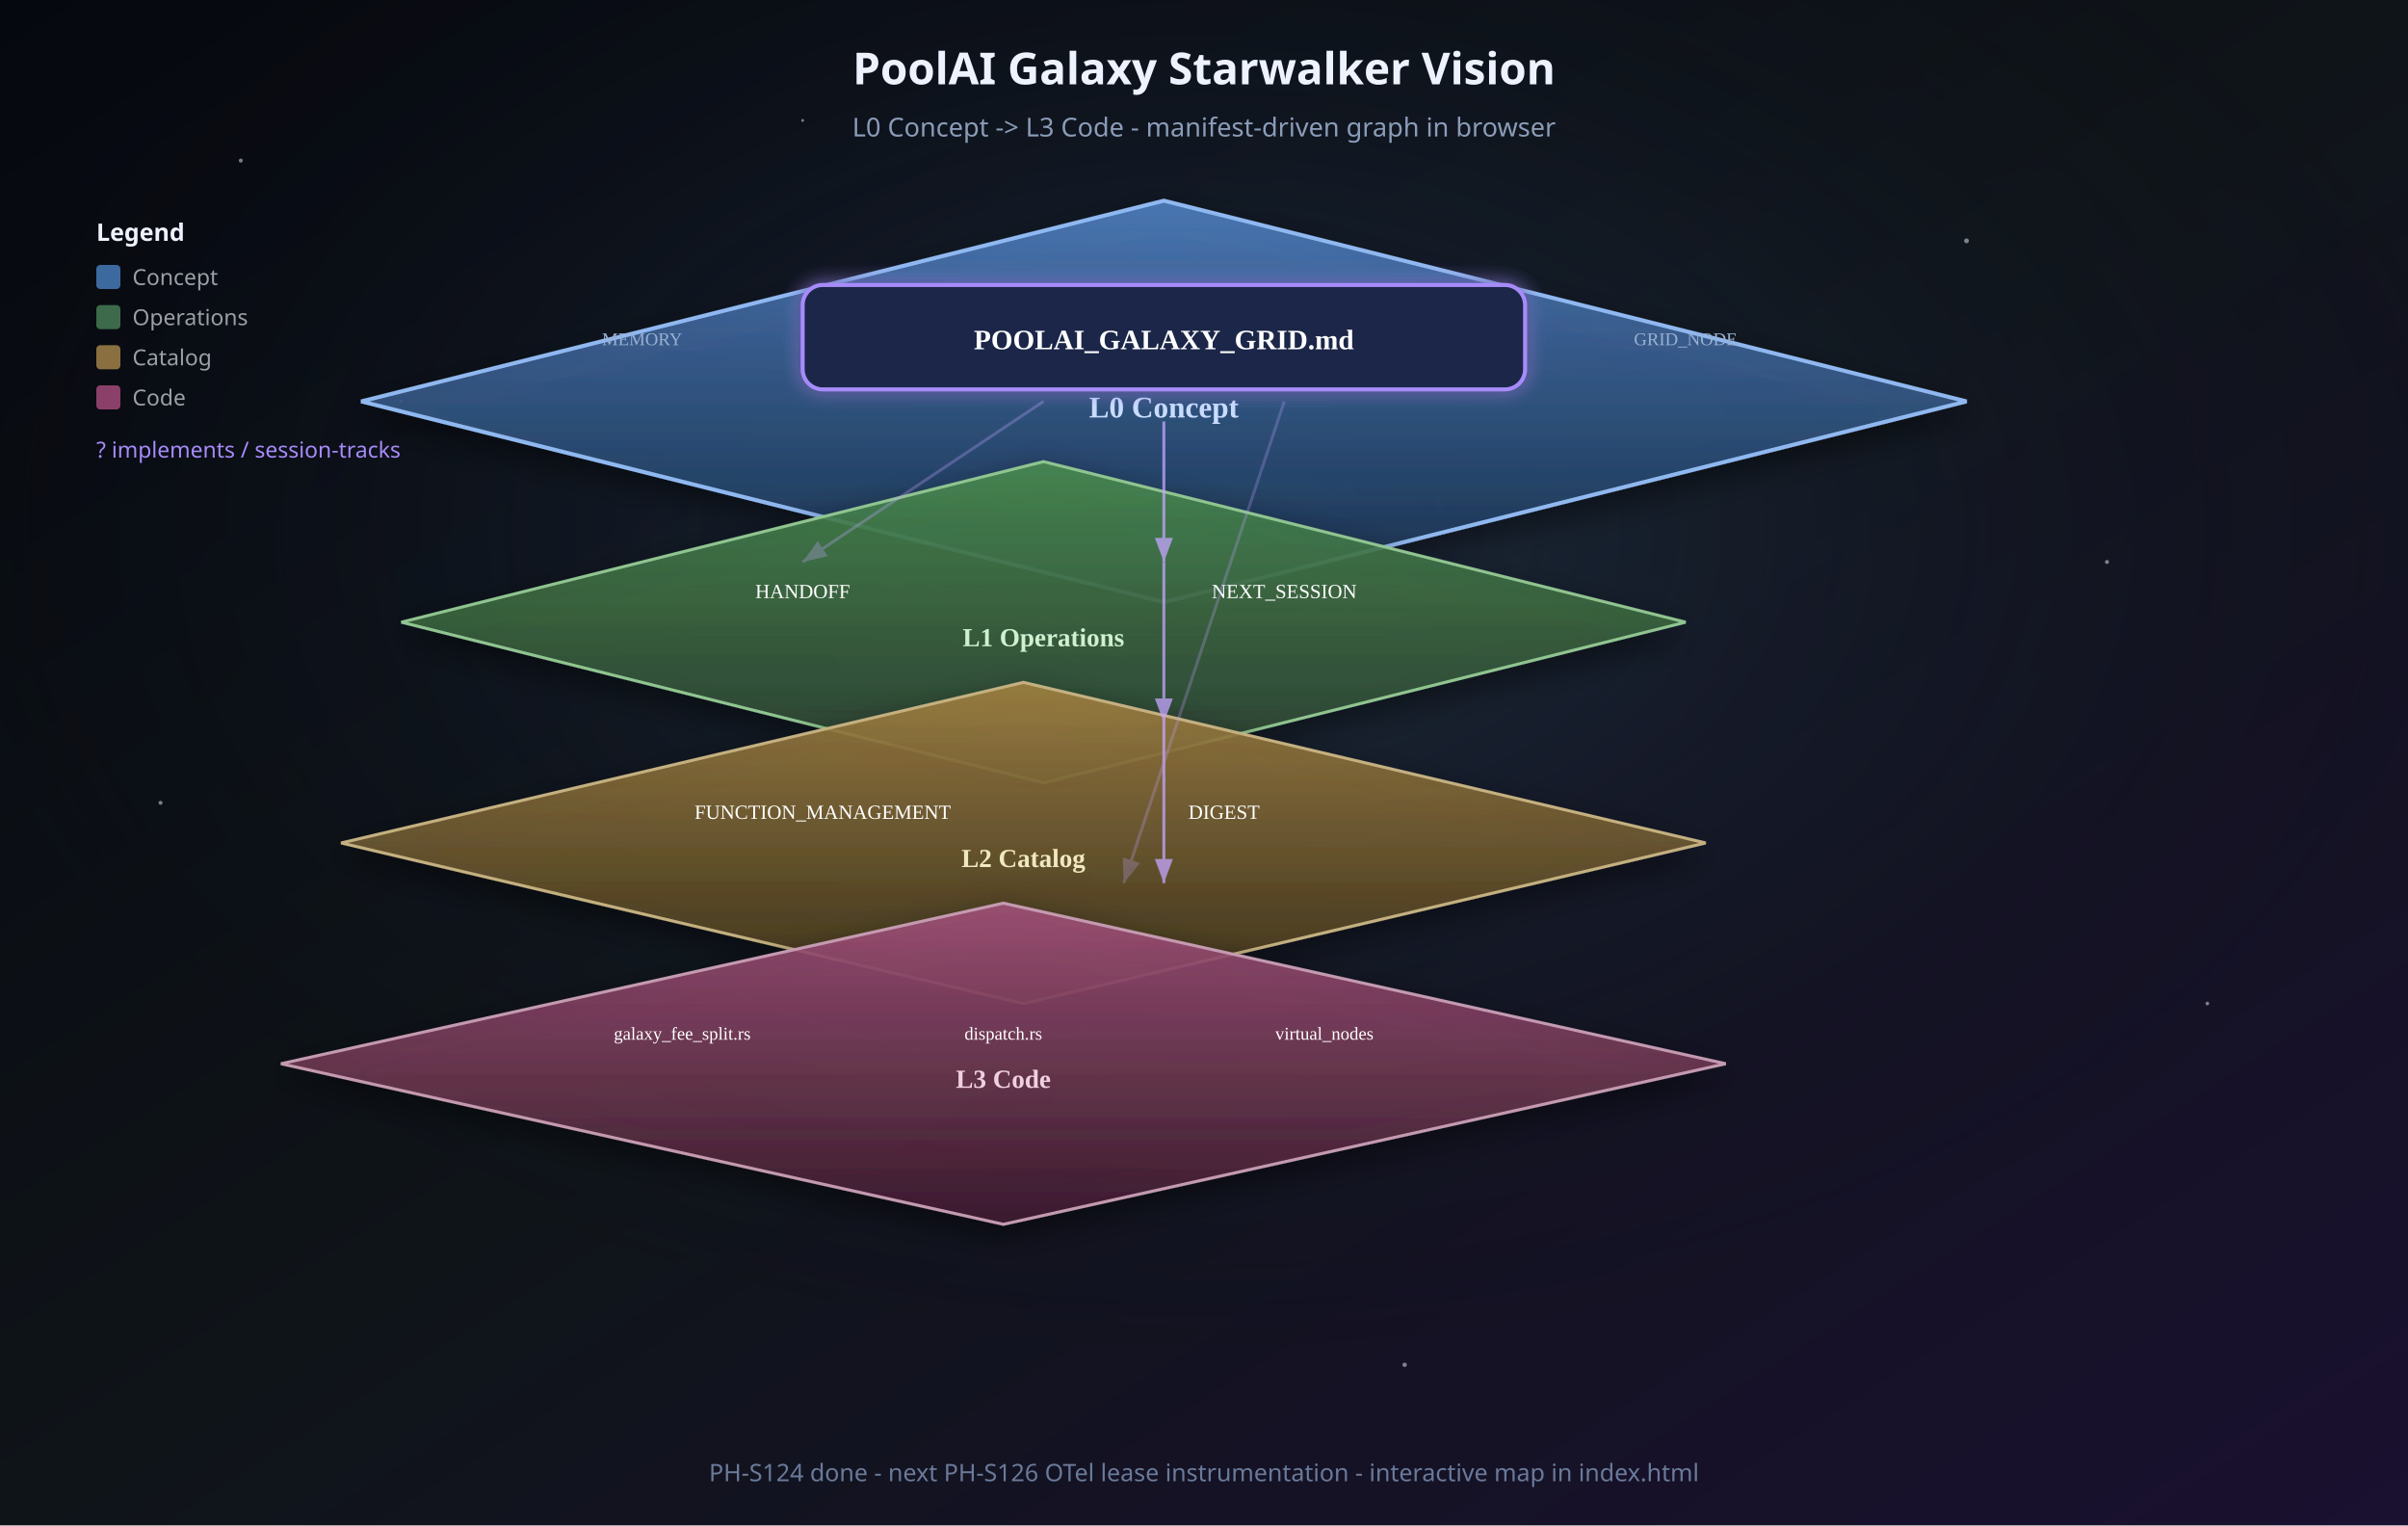
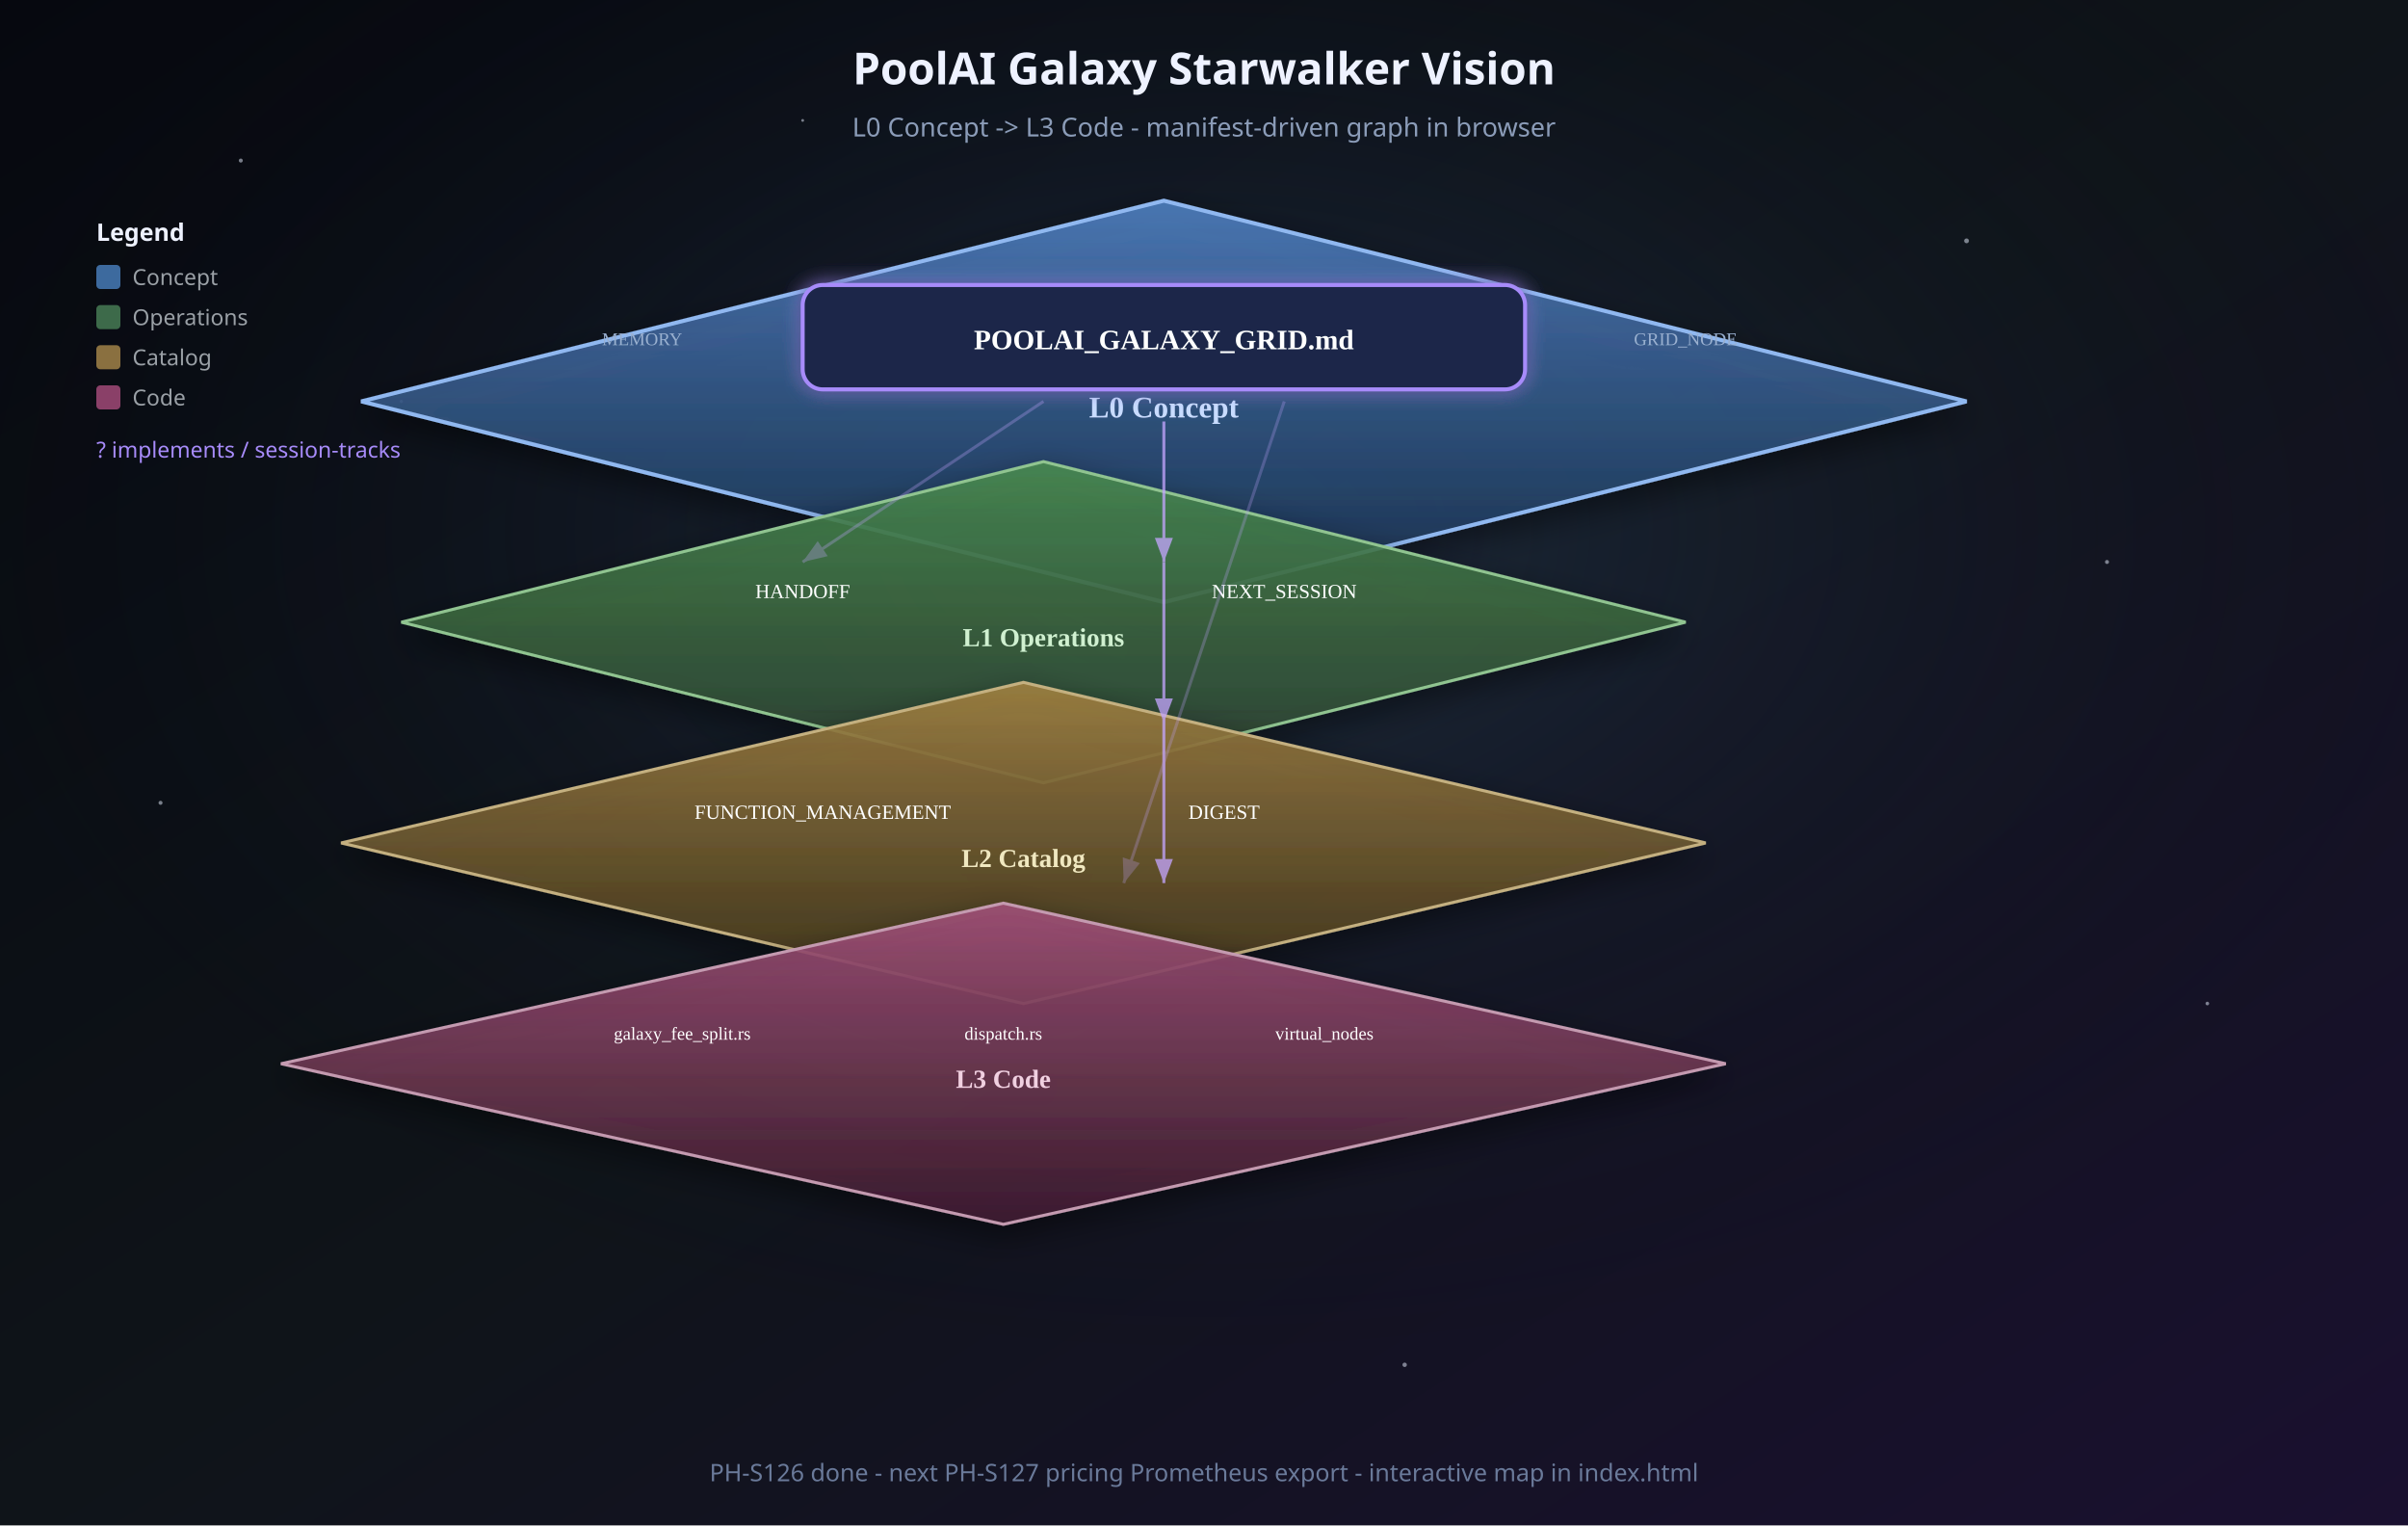
<svg xmlns="http://www.w3.org/2000/svg" viewBox="0 0 1200 760" role="img" aria-labelledby="title desc">
  <defs>
    <linearGradient id="bg" x1="0%" y1="0%" x2="100%" y2="100%">
      <stop offset="0%" stop-color="#06080f" />
      <stop offset="50%" stop-color="#0f1419" />
      <stop offset="100%" stop-color="#1a1030" />
    </linearGradient>
    <radialGradient id="nebula" cx="50%" cy="35%" r="55%">
      <stop offset="0%" stop-color="#3d5a8a" stop-opacity="0.35" />
      <stop offset="100%" stop-color="#06080f" stop-opacity="0" />
    </radialGradient>
    <linearGradient id="planeL0" x1="0%" y1="0%" x2="0%" y2="100%">
      <stop offset="0%" stop-color="#4a7ab8" stop-opacity="0.95" />
      <stop offset="100%" stop-color="#1e3350" stop-opacity="0.85" />
    </linearGradient>
    <linearGradient id="planeL1" x1="0%" y1="0%" x2="0%" y2="100%">
      <stop offset="0%" stop-color="#4a8a50" stop-opacity="0.9" />
      <stop offset="100%" stop-color="#2a4030" stop-opacity="0.85" />
    </linearGradient>
    <linearGradient id="planeL2" x1="0%" y1="0%" x2="0%" y2="100%">
      <stop offset="0%" stop-color="#a08040" stop-opacity="0.9" />
      <stop offset="100%" stop-color="#403520" stop-opacity="0.85" />
    </linearGradient>
    <linearGradient id="planeL3" x1="0%" y1="0%" x2="0%" y2="100%">
      <stop offset="0%" stop-color="#a05078" stop-opacity="0.9" />
      <stop offset="100%" stop-color="#402030" stop-opacity="0.85" />
    </linearGradient>
    <filter id="shadow" x="-30%" y="-30%" width="160%" height="160%">
      <feDropShadow dx="0" dy="6" stdDeviation="8" flood-color="#000" flood-opacity="0.5" />
    </filter>
    <filter id="glow" x="-50%" y="-50%" width="200%" height="200%">
      <feGaussianBlur stdDeviation="4" result="b" />
      <feMerge>
        <feMergeNode in="b" />
        <feMergeNode in="SourceGraphic" />
      </feMerge>
    </filter>
    <marker id="arrow" markerWidth="10" markerHeight="10" refX="8" refY="3" orient="auto">
      <path d="M0,0 L8,3 L0,6 Z" fill="#c4a5ff" />
    </marker>
  </defs>
  <rect width="1200" height="760" fill="url(#bg)" />
  <rect width="1200" height="760" fill="url(#nebula)" />
  <g fill="#e8f0ff" opacity="0.5">
    <circle cx="120" cy="80" r="1" />
    <circle cx="980" cy="120" r="1.2" />
    <circle cx="200" cy="200" r="0.8" />
    <circle cx="1050" cy="280" r="1" />
    <circle cx="80" cy="400" r="1" />
    <circle cx="1100" cy="500" r="0.9" />
    <circle cx="400" cy="60" r="0.7" />
    <circle cx="700" cy="680" r="1.1" />
  </g>
  <text x="600" y="42" text-anchor="middle" fill="#eef2ff" font-family="Segoe UI, system-ui, sans-serif" font-size="22" font-weight="600">PoolAI Galaxy Starwalker Vision</text>
  <text x="600" y="68" text-anchor="middle" fill="#8b9cb8" font-family="Segoe UI, system-ui, sans-serif" font-size="13">L0 Concept -&gt; L3 Code - manifest-driven graph in browser</text>
  <g transform="translate(180, 100)" filter="url(#shadow)">
    <path d="M0 100 L400 0 L800 100 L400 200 Z" fill="url(#planeL0)" stroke="#90b8f0" stroke-width="2" />
    <text x="400" y="108" text-anchor="middle" fill="#c8dcff" font-size="15" font-weight="700">L0 Concept</text>
    <g filter="url(#glow)">
      <rect x="220" y="42" width="360" height="52" rx="10" fill="#1a2848" stroke="#a78bfa" stroke-width="2" />
      <text x="400" y="74" text-anchor="middle" fill="#fff" font-size="14" font-weight="700">POOLAI_GALAXY_GRID.md</text>
    </g>
    <text x="140" y="72" text-anchor="middle" fill="#9ab0d0" font-size="9">MEMORY</text>
    <text x="660" y="72" text-anchor="middle" fill="#9ab0d0" font-size="9">GRID_NODE</text>
  </g>
  <g transform="translate(200, 230)" filter="url(#shadow)">
    <path d="M0 80 L320 0 L640 80 L320 160 Z" fill="url(#planeL1)" stroke="#90c490" stroke-width="1.5" />
    <text x="320" y="92" text-anchor="middle" fill="#d0f0d0" font-size="13" font-weight="600">L1 Operations</text>
    <text x="200" y="68" text-anchor="middle" fill="#fff" font-size="10">HANDOFF</text>
    <text x="440" y="68" text-anchor="middle" fill="#fff" font-size="10">NEXT_SESSION</text>
  </g>
  <g transform="translate(170, 340)" filter="url(#shadow)">
    <path d="M0 80 L340 0 L680 80 L340 160 Z" fill="url(#planeL2)" stroke="#c4b080" stroke-width="1.5" />
    <text x="340" y="92" text-anchor="middle" fill="#f0e8c0" font-size="13" font-weight="600">L2 Catalog</text>
    <text x="240" y="68" text-anchor="middle" fill="#fff" font-size="10">FUNCTION_MANAGEMENT</text>
    <text x="440" y="68" text-anchor="middle" fill="#fff" font-size="10">DIGEST</text>
  </g>
  <g transform="translate(140, 450)" filter="url(#shadow)">
    <path d="M0 80 L360 0 L720 80 L360 160 Z" fill="url(#planeL3)" stroke="#c49ab0" stroke-width="1.5" />
    <text x="360" y="92" text-anchor="middle" fill="#f0d0e0" font-size="13" font-weight="600">L3 Code</text>
    <text x="200" y="68" text-anchor="middle" fill="#fff" font-size="9">galaxy_fee_split.rs</text>
    <text x="360" y="68" text-anchor="middle" fill="#fff" font-size="9">dispatch.rs</text>
    <text x="520" y="68" text-anchor="middle" fill="#fff" font-size="9">virtual_nodes</text>
  </g>
  <g fill="none" stroke="#c4a5ff" stroke-width="1.5" marker-end="url(#arrow)" opacity="0.75">
    <path d="M580 210 L580 280" />
    <path d="M580 280 L580 360" />
    <path d="M580 360 L580 440" />
    <path d="M520 200 L400 280" opacity="0.4" />
    <path d="M640 200 L560 440" opacity="0.35" />
  </g>
  <g transform="translate(48, 120)" font-family="Segoe UI, system-ui, sans-serif" font-size="11">
    <text x="0" y="0" fill="#eef2ff" font-weight="600" font-size="12">Legend</text>
    <rect x="0" y="12" width="12" height="12" rx="2" fill="#3d6a9e" />
    <text x="18" y="22" fill="#9aa0a6">Concept</text>
    <rect x="0" y="32" width="12" height="12" rx="2" fill="#3d6a4a" />
    <text x="18" y="42" fill="#9aa0a6">Operations</text>
    <rect x="0" y="52" width="12" height="12" rx="2" fill="#8a7040" />
    <text x="18" y="62" fill="#9aa0a6">Catalog</text>
    <rect x="0" y="72" width="12" height="12" rx="2" fill="#8a4068" />
    <text x="18" y="82" fill="#9aa0a6">Code</text>
    <text x="0" y="108" fill="#a78bfa">? implements / session-tracks</text>
  </g>
-   <text x="600" y="738" text-anchor="middle" fill="#6a7a9a" font-family="Segoe UI, system-ui, sans-serif" font-size="12">PH-S124 done - next PH-S126 OTel lease instrumentation - interactive map in index.html</text>
+   <text x="600" y="738" text-anchor="middle" fill="#6a7a9a" font-family="Segoe UI, system-ui, sans-serif" font-size="12">PH-S126 done - next PH-S127 pricing Prometheus export - interactive map in index.html</text>
</svg>
